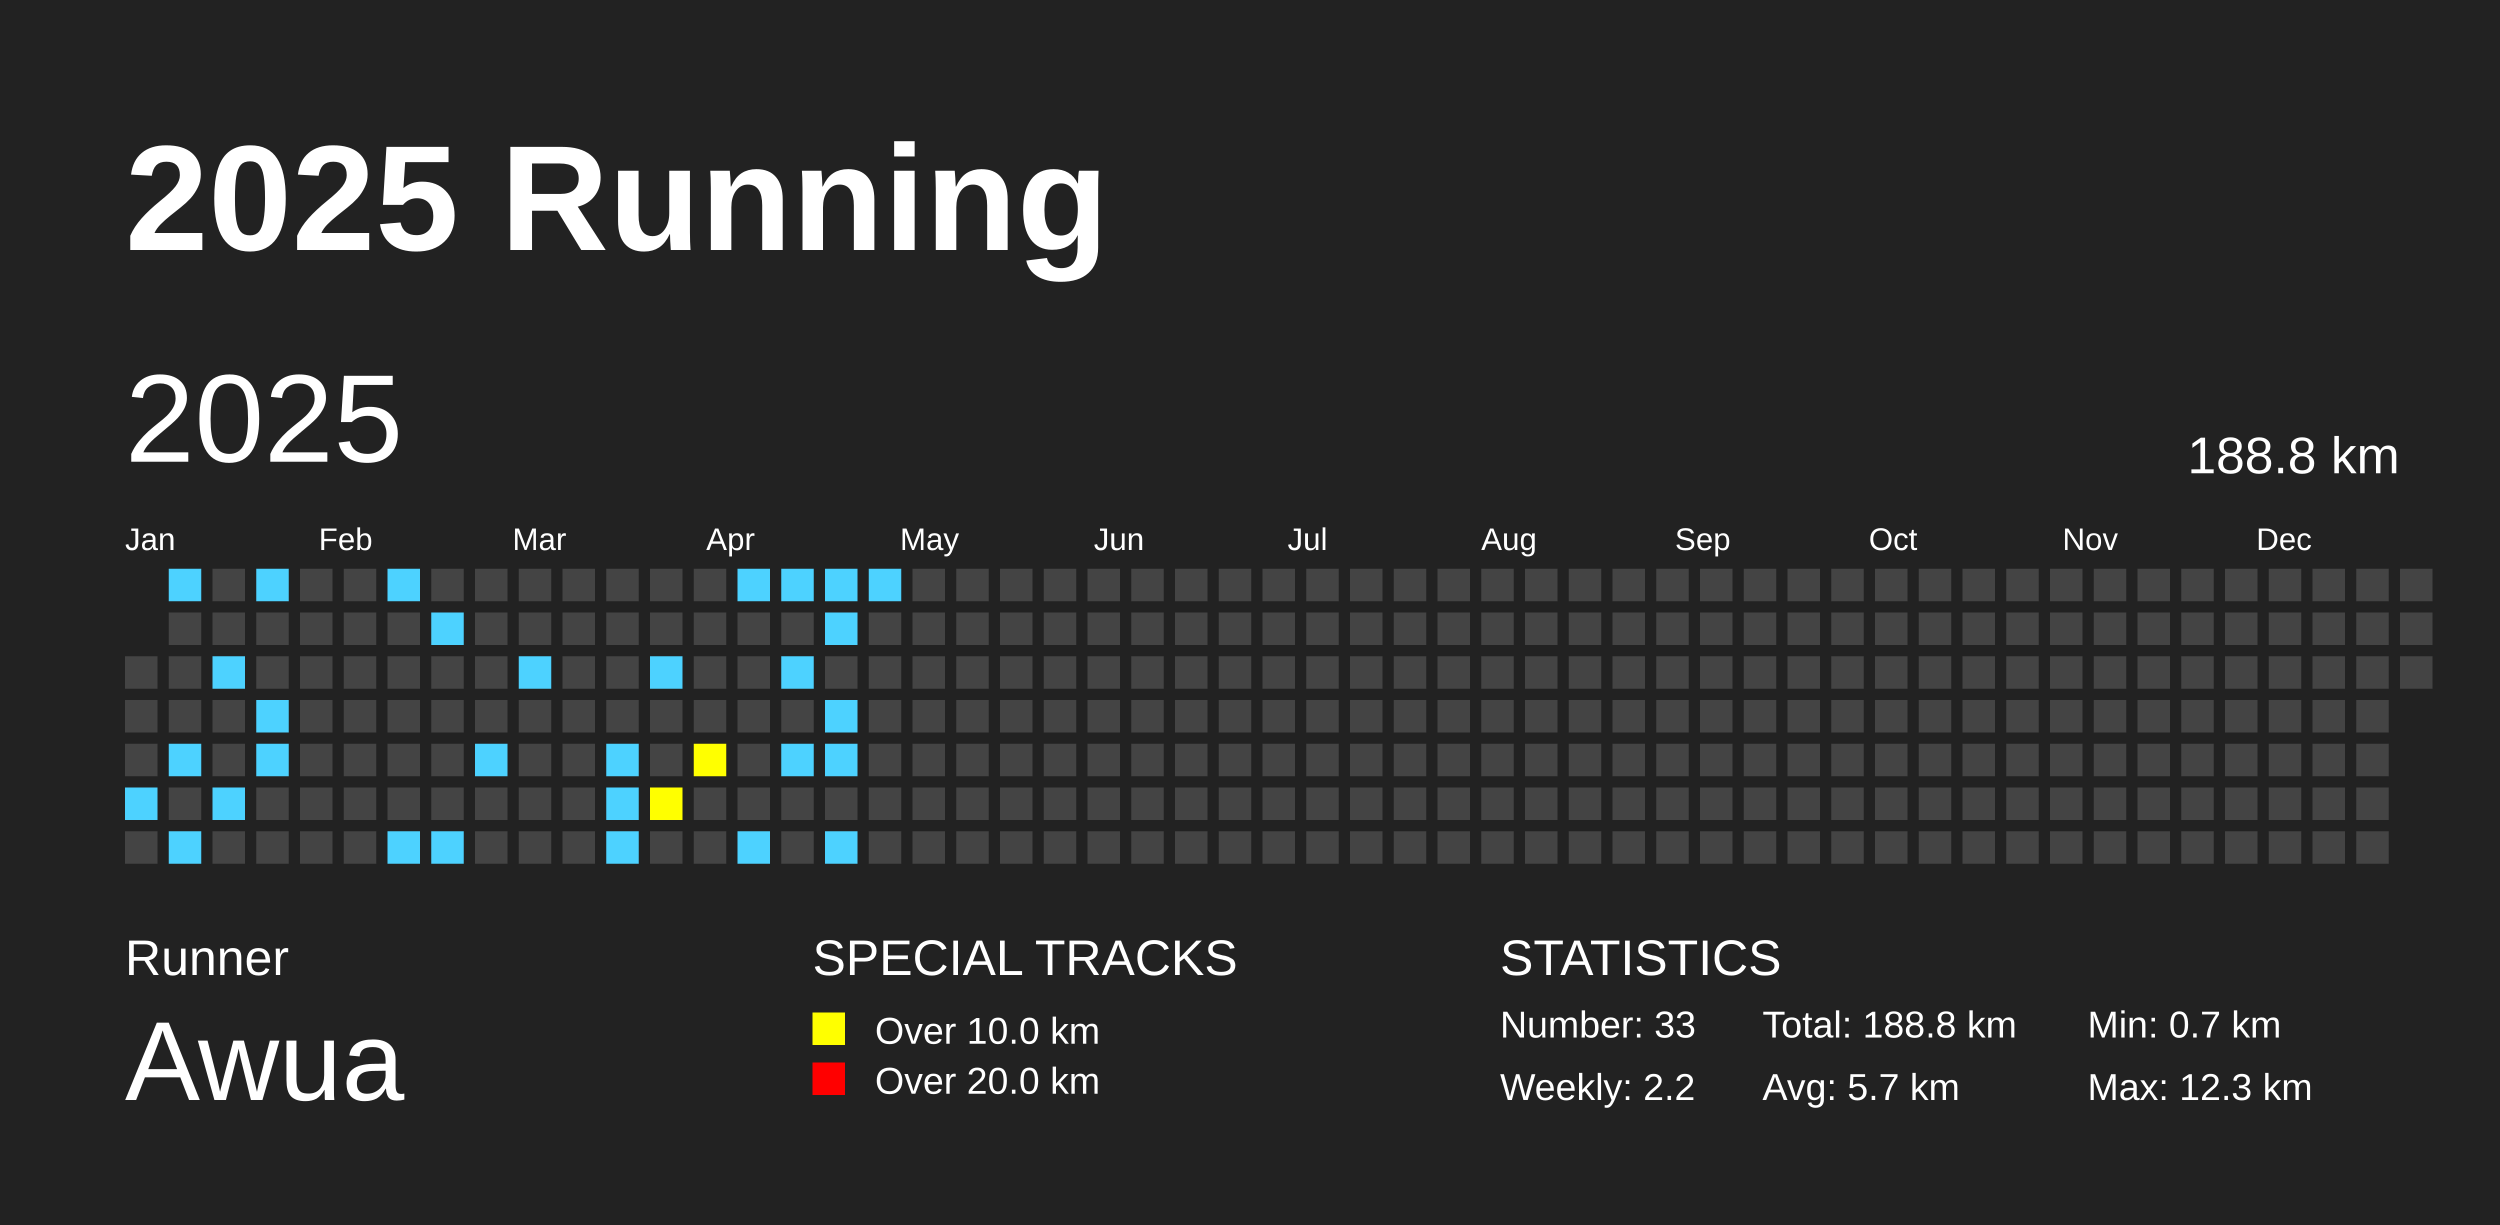
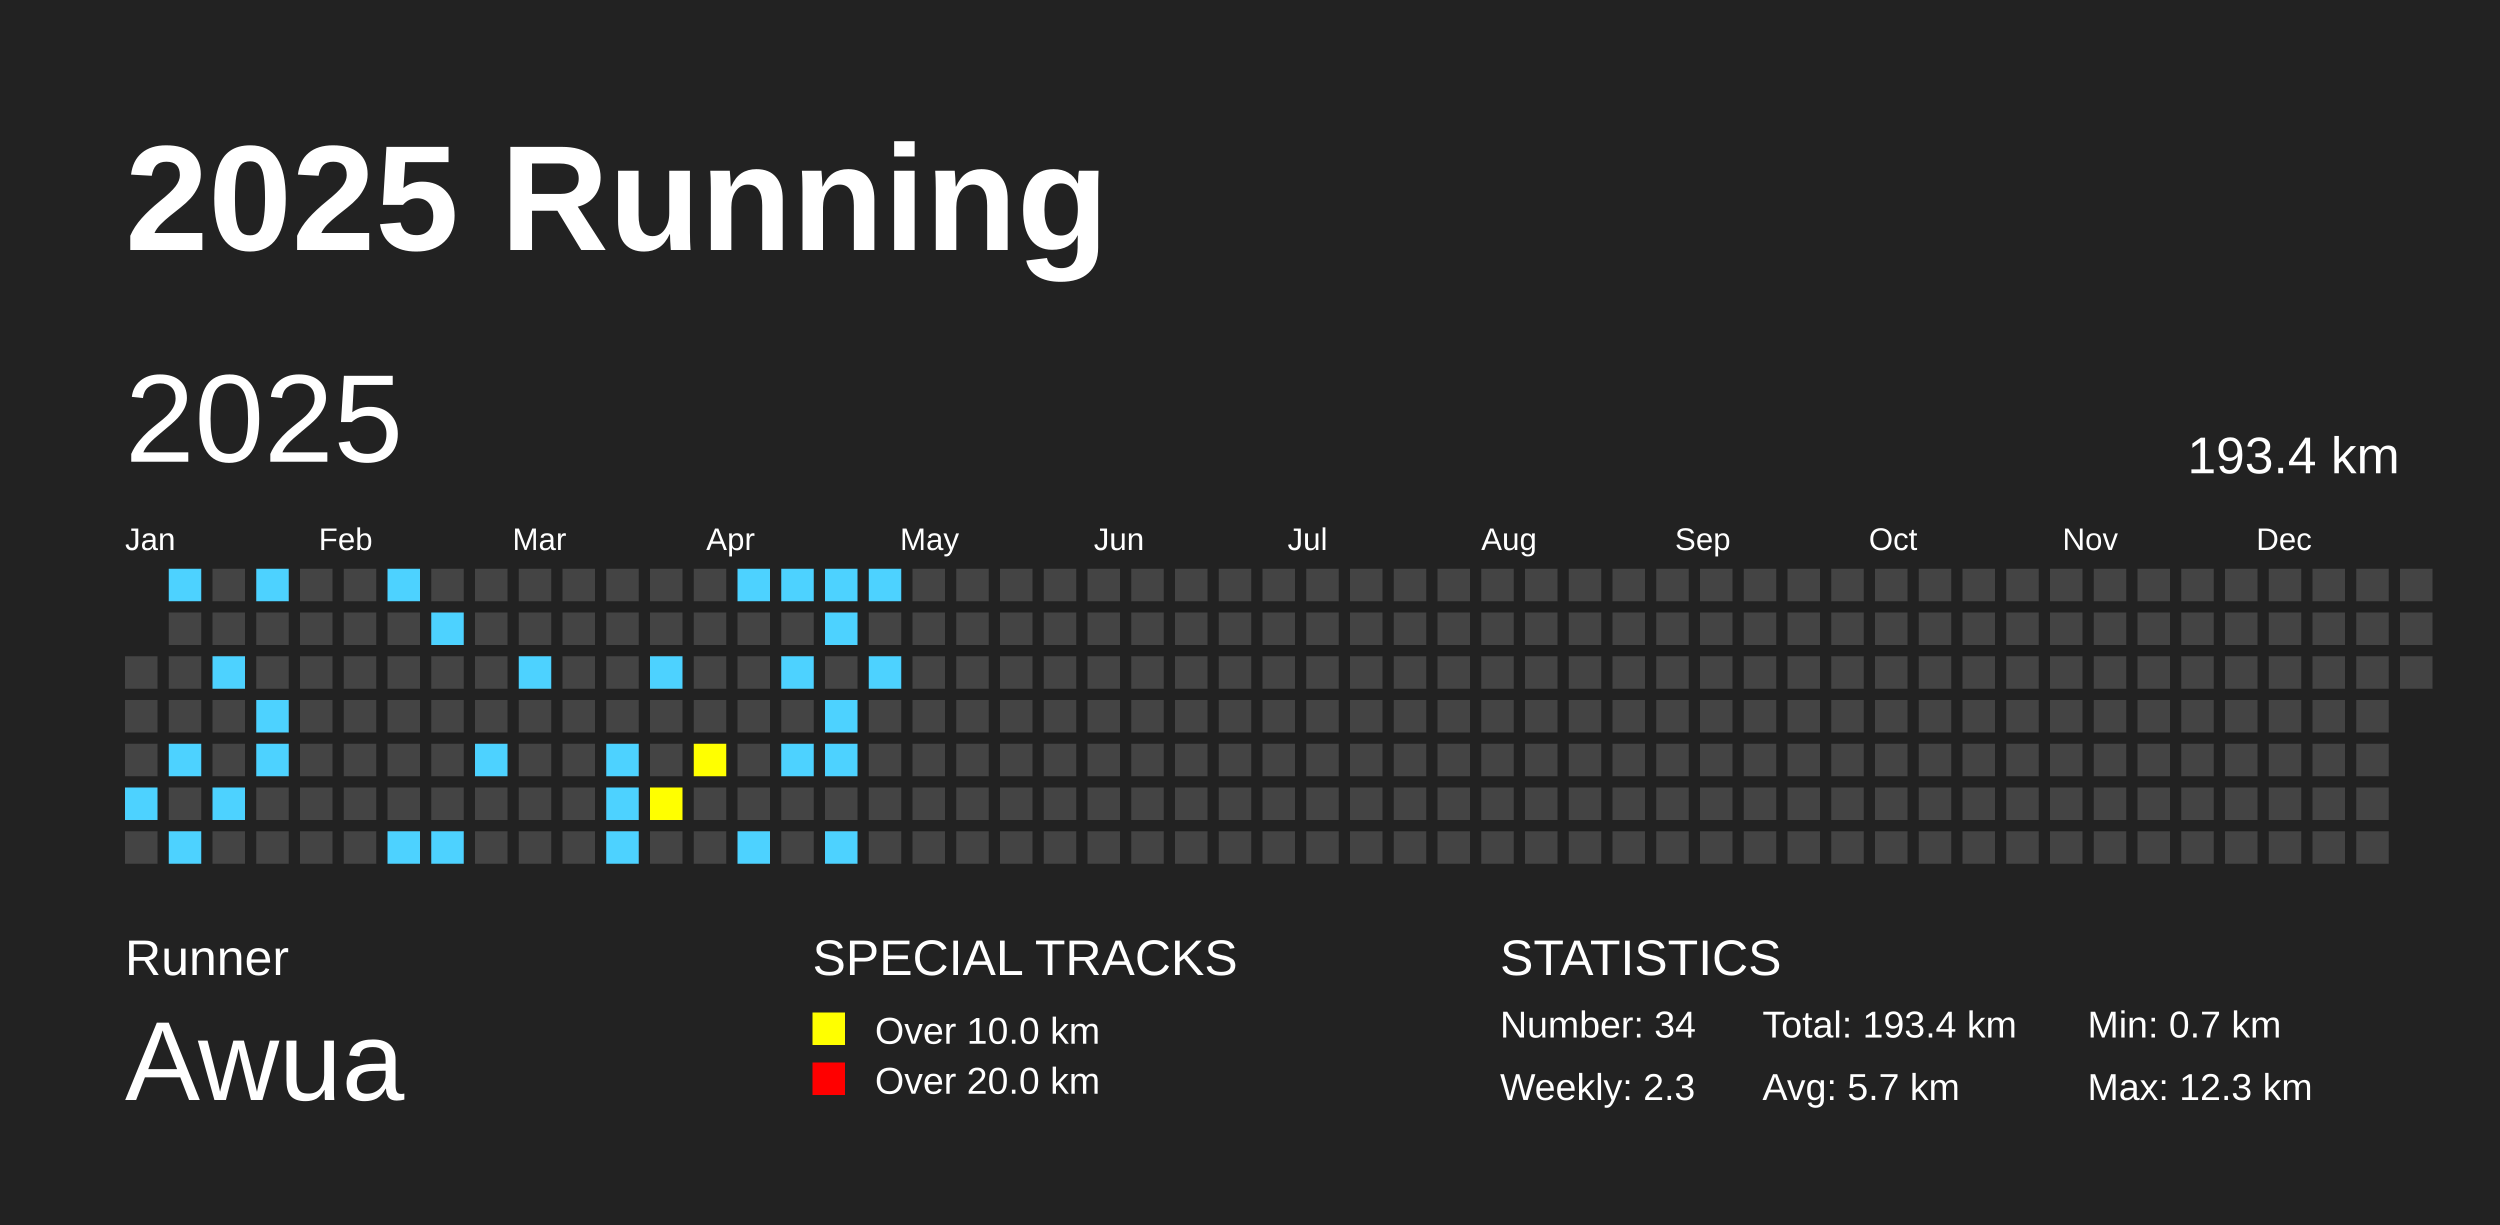
<svg xmlns="http://www.w3.org/2000/svg" baseProfile="full" height="98mm" version="1.1" viewBox="0,0,200,98" width="200mm">
  <defs />
  <rect fill="#222222" height="98" width="200" x="0" y="0" />
  <text fill="#FFFFFF" style="font-size:12px; font-family:Arial; font-weight:bold;" x="10" y="20">2025 Running</text>
  <text fill="#FFFFFF" style="font-size:4px; font-family:Arial" x="10" y="78">Runner</text>
  <text fill="#FFFFFF" style="font-size:9px; font-family:Arial" x="10" y="88">Awua</text>
  <text fill="#FFFFFF" style="font-size:4px; font-family:Arial" x="65" y="78">SPECIAL TRACKS</text>
  <rect fill="yellow" height="2.6" width="2.6" x="65" y="81" />
  <text fill="#FFFFFF" style="font-size:3px; font-family:Arial" x="70" y="83.5">Over 10.0 km</text>
  <rect fill="red" height="2.6" width="2.6" x="65" y="85" />
  <text fill="#FFFFFF" style="font-size:3px; font-family:Arial" x="70" y="87.5">Over 20.0 km</text>
  <text fill="#FFFFFF" style="font-size:4px; font-family:Arial" x="120" y="78">STATISTICS</text>
-   <text fill="#FFFFFF" style="font-size:3px; font-family:Arial" x="120" y="83">Number: 33</text>
-   <text fill="#FFFFFF" style="font-size:3px; font-family:Arial" x="120" y="88">Weekly: 2.2</text>
-   <text fill="#FFFFFF" style="font-size:3px; font-family:Arial" x="141" y="83">Total: 188.8 km</text>
+   <text fill="#FFFFFF" style="font-size:3px; font-family:Arial" x="120" y="83">Number: 34</text>
+   <text fill="#FFFFFF" style="font-size:3px; font-family:Arial" x="120" y="88">Weekly: 2.3</text>
+   <text fill="#FFFFFF" style="font-size:3px; font-family:Arial" x="141" y="83">Total: 193.4 km</text>
  <text fill="#FFFFFF" style="font-size:3px; font-family:Arial" x="141" y="88">Avg: 5.7 km</text>
  <text fill="#FFFFFF" style="font-size:3px; font-family:Arial" x="167" y="83">Min: 0.7 km</text>
  <text fill="#FFFFFF" style="font-size:3px; font-family:Arial" x="167" y="88">Max: 12.3 km</text>
  <text dominant-baseline="hanging" fill="#FFFFFF" style="font-size:10.0px; font-family:Arial;" x="10" y="30">2025</text>
-   <text dominant-baseline="hanging" fill="#FFFFFF" style="font-size:4.125px; font-family:Arial;" x="175" y="35">188.8 km</text>
+   <text dominant-baseline="hanging" fill="#FFFFFF" style="font-size:4.125px; font-family:Arial;" x="175" y="35">193.4 km</text>
  <text fill="#FFFFFF" style="font-size:2.5px; font-family:Arial" x="10.0" y="44">Jan</text>
  <text fill="#FFFFFF" style="font-size:2.5px; font-family:Arial" x="25.5" y="44">Feb</text>
  <text fill="#FFFFFF" style="font-size:2.5px; font-family:Arial" x="41.0" y="44">Mar</text>
  <text fill="#FFFFFF" style="font-size:2.5px; font-family:Arial" x="56.5" y="44">Apr</text>
  <text fill="#FFFFFF" style="font-size:2.5px; font-family:Arial" x="72.0" y="44">May</text>
  <text fill="#FFFFFF" style="font-size:2.5px; font-family:Arial" x="87.5" y="44">Jun</text>
  <text fill="#FFFFFF" style="font-size:2.5px; font-family:Arial" x="103.0" y="44">Jul</text>
  <text fill="#FFFFFF" style="font-size:2.5px; font-family:Arial" x="118.5" y="44">Aug</text>
  <text fill="#FFFFFF" style="font-size:2.5px; font-family:Arial" x="134.0" y="44">Sep</text>
  <text fill="#FFFFFF" style="font-size:2.5px; font-family:Arial" x="149.5" y="44">Oct</text>
  <text fill="#FFFFFF" style="font-size:2.5px; font-family:Arial" x="165.0" y="44">Nov</text>
  <text fill="#FFFFFF" style="font-size:2.5px; font-family:Arial" x="180.5" y="44">Dec</text>
  <rect fill="#444444" height="2.6" width="2.6" x="10.0" y="52.5" />
  <rect fill="#444444" height="2.6" width="2.6" x="10.0" y="56.0" />
  <rect fill="#444444" height="2.6" width="2.6" x="10.0" y="59.5" />
  <rect fill="#4DD2FF" height="2.6" width="2.6" x="10.0" y="63.0" />
  <rect fill="#444444" height="2.6" width="2.6" x="10.0" y="66.5" />
  <rect fill="#4DD2FF" height="2.6" width="2.6" x="13.5" y="45.5" />
  <rect fill="#444444" height="2.6" width="2.6" x="13.5" y="49.0" />
  <rect fill="#444444" height="2.6" width="2.6" x="13.5" y="52.5" />
  <rect fill="#444444" height="2.6" width="2.6" x="13.5" y="56.0" />
  <rect fill="#4DD2FF" height="2.6" width="2.6" x="13.5" y="59.5" />
  <rect fill="#444444" height="2.6" width="2.6" x="13.5" y="63.0" />
  <rect fill="#4DD2FF" height="2.6" width="2.6" x="13.5" y="66.5" />
  <rect fill="#444444" height="2.6" width="2.6" x="17.0" y="45.5" />
  <rect fill="#444444" height="2.6" width="2.6" x="17.0" y="49.0" />
  <rect fill="#4DD2FF" height="2.6" width="2.6" x="17.0" y="52.5" />
  <rect fill="#444444" height="2.6" width="2.6" x="17.0" y="56.0" />
  <rect fill="#444444" height="2.6" width="2.6" x="17.0" y="59.5" />
  <rect fill="#4DD2FF" height="2.6" width="2.6" x="17.0" y="63.0" />
  <rect fill="#444444" height="2.6" width="2.6" x="17.0" y="66.5" />
  <rect fill="#4DD2FF" height="2.6" width="2.6" x="20.5" y="45.5" />
  <rect fill="#444444" height="2.6" width="2.6" x="20.5" y="49.0" />
  <rect fill="#444444" height="2.6" width="2.6" x="20.5" y="52.5" />
  <rect fill="#4DD2FF" height="2.6" width="2.6" x="20.5" y="56.0" />
  <rect fill="#4DD2FF" height="2.6" width="2.6" x="20.5" y="59.5" />
  <rect fill="#444444" height="2.6" width="2.6" x="20.5" y="63.0" />
  <rect fill="#444444" height="2.6" width="2.6" x="20.5" y="66.5" />
  <rect fill="#444444" height="2.6" width="2.6" x="24.0" y="45.5" />
  <rect fill="#444444" height="2.6" width="2.6" x="24.0" y="49.0" />
  <rect fill="#444444" height="2.6" width="2.6" x="24.0" y="52.5" />
  <rect fill="#444444" height="2.6" width="2.6" x="24.0" y="56.0" />
  <rect fill="#444444" height="2.6" width="2.6" x="24.0" y="59.5" />
  <rect fill="#444444" height="2.6" width="2.6" x="24.0" y="63.0" />
  <rect fill="#444444" height="2.6" width="2.6" x="24.0" y="66.5" />
  <rect fill="#444444" height="2.6" width="2.6" x="27.5" y="45.5" />
  <rect fill="#444444" height="2.6" width="2.6" x="27.5" y="49.0" />
  <rect fill="#444444" height="2.6" width="2.6" x="27.5" y="52.5" />
  <rect fill="#444444" height="2.6" width="2.6" x="27.5" y="56.0" />
  <rect fill="#444444" height="2.6" width="2.6" x="27.5" y="59.5" />
  <rect fill="#444444" height="2.6" width="2.6" x="27.5" y="63.0" />
  <rect fill="#444444" height="2.6" width="2.6" x="27.5" y="66.5" />
  <rect fill="#4DD2FF" height="2.6" width="2.6" x="31.0" y="45.5" />
  <rect fill="#444444" height="2.6" width="2.6" x="31.0" y="49.0" />
  <rect fill="#444444" height="2.6" width="2.6" x="31.0" y="52.5" />
  <rect fill="#444444" height="2.6" width="2.6" x="31.0" y="56.0" />
  <rect fill="#444444" height="2.6" width="2.6" x="31.0" y="59.5" />
  <rect fill="#444444" height="2.6" width="2.6" x="31.0" y="63.0" />
  <rect fill="#4DD2FF" height="2.6" width="2.6" x="31.0" y="66.5" />
  <rect fill="#444444" height="2.6" width="2.6" x="34.5" y="45.5" />
  <rect fill="#4DD2FF" height="2.6" width="2.6" x="34.5" y="49.0" />
  <rect fill="#444444" height="2.6" width="2.6" x="34.5" y="52.5" />
  <rect fill="#444444" height="2.6" width="2.6" x="34.5" y="56.0" />
  <rect fill="#444444" height="2.6" width="2.6" x="34.5" y="59.5" />
  <rect fill="#444444" height="2.6" width="2.6" x="34.5" y="63.0" />
  <rect fill="#4DD2FF" height="2.6" width="2.6" x="34.5" y="66.5" />
  <rect fill="#444444" height="2.6" width="2.6" x="38.0" y="45.5" />
  <rect fill="#444444" height="2.6" width="2.6" x="38.0" y="49.0" />
  <rect fill="#444444" height="2.6" width="2.6" x="38.0" y="52.5" />
  <rect fill="#444444" height="2.6" width="2.6" x="38.0" y="56.0" />
  <rect fill="#4DD2FF" height="2.6" width="2.6" x="38.0" y="59.5" />
  <rect fill="#444444" height="2.6" width="2.6" x="38.0" y="63.0" />
  <rect fill="#444444" height="2.6" width="2.6" x="38.0" y="66.5" />
  <rect fill="#444444" height="2.6" width="2.6" x="41.5" y="45.5" />
  <rect fill="#444444" height="2.6" width="2.6" x="41.5" y="49.0" />
  <rect fill="#4DD2FF" height="2.6" width="2.6" x="41.5" y="52.5" />
  <rect fill="#444444" height="2.6" width="2.6" x="41.5" y="56.0" />
  <rect fill="#444444" height="2.6" width="2.6" x="41.5" y="59.5" />
  <rect fill="#444444" height="2.6" width="2.6" x="41.5" y="63.0" />
  <rect fill="#444444" height="2.6" width="2.6" x="41.5" y="66.5" />
  <rect fill="#444444" height="2.6" width="2.6" x="45.0" y="45.5" />
  <rect fill="#444444" height="2.6" width="2.6" x="45.0" y="49.0" />
  <rect fill="#444444" height="2.6" width="2.6" x="45.0" y="52.5" />
  <rect fill="#444444" height="2.6" width="2.6" x="45.0" y="56.0" />
  <rect fill="#444444" height="2.6" width="2.6" x="45.0" y="59.5" />
  <rect fill="#444444" height="2.6" width="2.6" x="45.0" y="63.0" />
  <rect fill="#444444" height="2.6" width="2.6" x="45.0" y="66.5" />
  <rect fill="#444444" height="2.6" width="2.6" x="48.5" y="45.5" />
  <rect fill="#444444" height="2.6" width="2.6" x="48.5" y="49.0" />
  <rect fill="#444444" height="2.6" width="2.6" x="48.5" y="52.5" />
  <rect fill="#444444" height="2.6" width="2.6" x="48.5" y="56.0" />
  <rect fill="#4DD2FF" height="2.6" width="2.6" x="48.5" y="59.5" />
  <rect fill="#4DD2FF" height="2.6" width="2.6" x="48.5" y="63.0" />
  <rect fill="#4DD2FF" height="2.6" width="2.6" x="48.5" y="66.5" />
  <rect fill="#444444" height="2.6" width="2.6" x="52.0" y="45.5" />
  <rect fill="#444444" height="2.6" width="2.6" x="52.0" y="49.0" />
  <rect fill="#4DD2FF" height="2.6" width="2.6" x="52.0" y="52.5" />
  <rect fill="#444444" height="2.6" width="2.6" x="52.0" y="56.0" />
  <rect fill="#444444" height="2.6" width="2.6" x="52.0" y="59.5" />
  <rect fill="yellow" height="2.6" width="2.6" x="52.0" y="63.0" />
  <rect fill="#444444" height="2.6" width="2.6" x="52.0" y="66.5" />
  <rect fill="#444444" height="2.6" width="2.6" x="55.5" y="45.5" />
  <rect fill="#444444" height="2.6" width="2.6" x="55.5" y="49.0" />
  <rect fill="#444444" height="2.6" width="2.6" x="55.5" y="52.5" />
  <rect fill="#444444" height="2.6" width="2.6" x="55.5" y="56.0" />
  <rect fill="yellow" height="2.6" width="2.6" x="55.5" y="59.5" />
  <rect fill="#444444" height="2.6" width="2.6" x="55.5" y="63.0" />
  <rect fill="#444444" height="2.6" width="2.6" x="55.5" y="66.5" />
  <rect fill="#4DD2FF" height="2.6" width="2.6" x="59.0" y="45.5" />
  <rect fill="#444444" height="2.6" width="2.6" x="59.0" y="49.0" />
  <rect fill="#444444" height="2.6" width="2.6" x="59.0" y="52.5" />
  <rect fill="#444444" height="2.6" width="2.6" x="59.0" y="56.0" />
  <rect fill="#444444" height="2.6" width="2.6" x="59.0" y="59.5" />
  <rect fill="#444444" height="2.6" width="2.6" x="59.0" y="63.0" />
  <rect fill="#4DD2FF" height="2.6" width="2.6" x="59.0" y="66.5" />
  <rect fill="#4DD2FF" height="2.6" width="2.6" x="62.5" y="45.5" />
  <rect fill="#444444" height="2.6" width="2.6" x="62.5" y="49.0" />
  <rect fill="#4DD2FF" height="2.6" width="2.6" x="62.5" y="52.5" />
  <rect fill="#444444" height="2.6" width="2.6" x="62.5" y="56.0" />
  <rect fill="#4DD2FF" height="2.6" width="2.6" x="62.5" y="59.5" />
  <rect fill="#444444" height="2.6" width="2.6" x="62.5" y="63.0" />
  <rect fill="#444444" height="2.6" width="2.6" x="62.5" y="66.5" />
  <rect fill="#4DD2FF" height="2.6" width="2.6" x="66.0" y="45.5" />
  <rect fill="#4DD2FF" height="2.6" width="2.6" x="66.0" y="49.0" />
  <rect fill="#444444" height="2.6" width="2.6" x="66.0" y="52.5" />
  <rect fill="#4DD2FF" height="2.6" width="2.6" x="66.0" y="56.0" />
  <rect fill="#4DD2FF" height="2.6" width="2.6" x="66.0" y="59.5" />
  <rect fill="#444444" height="2.6" width="2.6" x="66.0" y="63.0" />
  <rect fill="#4DD2FF" height="2.6" width="2.6" x="66.0" y="66.5" />
  <rect fill="#4DD2FF" height="2.6" width="2.6" x="69.5" y="45.5" />
  <rect fill="#444444" height="2.6" width="2.6" x="69.5" y="49.0" />
-   <rect fill="#444444" height="2.6" width="2.6" x="69.5" y="52.5" />
+   <rect fill="#4DD2FF" height="2.6" width="2.6" x="69.5" y="52.5" />
  <rect fill="#444444" height="2.6" width="2.6" x="69.5" y="56.0" />
  <rect fill="#444444" height="2.6" width="2.6" x="69.5" y="59.5" />
  <rect fill="#444444" height="2.6" width="2.6" x="69.5" y="63.0" />
  <rect fill="#444444" height="2.6" width="2.6" x="69.5" y="66.5" />
  <rect fill="#444444" height="2.6" width="2.6" x="73.0" y="45.5" />
  <rect fill="#444444" height="2.6" width="2.6" x="73.0" y="49.0" />
  <rect fill="#444444" height="2.6" width="2.6" x="73.0" y="52.5" />
  <rect fill="#444444" height="2.6" width="2.6" x="73.0" y="56.0" />
  <rect fill="#444444" height="2.6" width="2.6" x="73.0" y="59.5" />
  <rect fill="#444444" height="2.6" width="2.6" x="73.0" y="63.0" />
  <rect fill="#444444" height="2.6" width="2.6" x="73.0" y="66.5" />
  <rect fill="#444444" height="2.6" width="2.6" x="76.5" y="45.5" />
  <rect fill="#444444" height="2.6" width="2.6" x="76.5" y="49.0" />
  <rect fill="#444444" height="2.6" width="2.6" x="76.5" y="52.5" />
  <rect fill="#444444" height="2.6" width="2.6" x="76.5" y="56.0" />
  <rect fill="#444444" height="2.6" width="2.6" x="76.5" y="59.5" />
  <rect fill="#444444" height="2.6" width="2.6" x="76.5" y="63.0" />
  <rect fill="#444444" height="2.6" width="2.6" x="76.5" y="66.5" />
  <rect fill="#444444" height="2.6" width="2.6" x="80.0" y="45.5" />
  <rect fill="#444444" height="2.6" width="2.6" x="80.0" y="49.0" />
  <rect fill="#444444" height="2.6" width="2.6" x="80.0" y="52.5" />
  <rect fill="#444444" height="2.6" width="2.6" x="80.0" y="56.0" />
  <rect fill="#444444" height="2.6" width="2.6" x="80.0" y="59.5" />
  <rect fill="#444444" height="2.6" width="2.6" x="80.0" y="63.0" />
  <rect fill="#444444" height="2.6" width="2.6" x="80.0" y="66.5" />
  <rect fill="#444444" height="2.6" width="2.6" x="83.5" y="45.5" />
  <rect fill="#444444" height="2.6" width="2.6" x="83.5" y="49.0" />
  <rect fill="#444444" height="2.6" width="2.6" x="83.5" y="52.5" />
  <rect fill="#444444" height="2.6" width="2.6" x="83.5" y="56.0" />
  <rect fill="#444444" height="2.6" width="2.6" x="83.5" y="59.5" />
  <rect fill="#444444" height="2.6" width="2.6" x="83.5" y="63.0" />
  <rect fill="#444444" height="2.6" width="2.6" x="83.5" y="66.5" />
  <rect fill="#444444" height="2.6" width="2.6" x="87.0" y="45.5" />
  <rect fill="#444444" height="2.6" width="2.6" x="87.0" y="49.0" />
  <rect fill="#444444" height="2.6" width="2.6" x="87.0" y="52.5" />
  <rect fill="#444444" height="2.6" width="2.6" x="87.0" y="56.0" />
  <rect fill="#444444" height="2.6" width="2.6" x="87.0" y="59.5" />
  <rect fill="#444444" height="2.6" width="2.6" x="87.0" y="63.0" />
  <rect fill="#444444" height="2.6" width="2.6" x="87.0" y="66.5" />
  <rect fill="#444444" height="2.6" width="2.6" x="90.5" y="45.5" />
  <rect fill="#444444" height="2.6" width="2.6" x="90.5" y="49.0" />
  <rect fill="#444444" height="2.6" width="2.6" x="90.5" y="52.5" />
  <rect fill="#444444" height="2.6" width="2.6" x="90.5" y="56.0" />
  <rect fill="#444444" height="2.6" width="2.6" x="90.5" y="59.5" />
  <rect fill="#444444" height="2.6" width="2.6" x="90.5" y="63.0" />
  <rect fill="#444444" height="2.6" width="2.6" x="90.5" y="66.5" />
  <rect fill="#444444" height="2.6" width="2.6" x="94.0" y="45.5" />
  <rect fill="#444444" height="2.6" width="2.6" x="94.0" y="49.0" />
  <rect fill="#444444" height="2.6" width="2.6" x="94.0" y="52.5" />
  <rect fill="#444444" height="2.6" width="2.6" x="94.0" y="56.0" />
  <rect fill="#444444" height="2.6" width="2.6" x="94.0" y="59.5" />
  <rect fill="#444444" height="2.6" width="2.6" x="94.0" y="63.0" />
  <rect fill="#444444" height="2.6" width="2.6" x="94.0" y="66.5" />
  <rect fill="#444444" height="2.6" width="2.6" x="97.5" y="45.5" />
  <rect fill="#444444" height="2.6" width="2.6" x="97.5" y="49.0" />
  <rect fill="#444444" height="2.6" width="2.6" x="97.5" y="52.5" />
  <rect fill="#444444" height="2.6" width="2.6" x="97.5" y="56.0" />
  <rect fill="#444444" height="2.6" width="2.6" x="97.5" y="59.5" />
  <rect fill="#444444" height="2.6" width="2.6" x="97.5" y="63.0" />
  <rect fill="#444444" height="2.6" width="2.6" x="97.5" y="66.5" />
  <rect fill="#444444" height="2.6" width="2.6" x="101.0" y="45.5" />
  <rect fill="#444444" height="2.6" width="2.6" x="101.0" y="49.0" />
  <rect fill="#444444" height="2.6" width="2.6" x="101.0" y="52.5" />
  <rect fill="#444444" height="2.6" width="2.6" x="101.0" y="56.0" />
  <rect fill="#444444" height="2.6" width="2.6" x="101.0" y="59.5" />
  <rect fill="#444444" height="2.6" width="2.6" x="101.0" y="63.0" />
  <rect fill="#444444" height="2.6" width="2.6" x="101.0" y="66.5" />
  <rect fill="#444444" height="2.6" width="2.6" x="104.5" y="45.5" />
  <rect fill="#444444" height="2.6" width="2.6" x="104.5" y="49.0" />
  <rect fill="#444444" height="2.6" width="2.6" x="104.5" y="52.5" />
  <rect fill="#444444" height="2.6" width="2.6" x="104.5" y="56.0" />
  <rect fill="#444444" height="2.6" width="2.6" x="104.5" y="59.5" />
  <rect fill="#444444" height="2.6" width="2.6" x="104.5" y="63.0" />
  <rect fill="#444444" height="2.6" width="2.6" x="104.5" y="66.5" />
  <rect fill="#444444" height="2.6" width="2.6" x="108.0" y="45.5" />
  <rect fill="#444444" height="2.6" width="2.6" x="108.0" y="49.0" />
  <rect fill="#444444" height="2.6" width="2.6" x="108.0" y="52.5" />
  <rect fill="#444444" height="2.6" width="2.6" x="108.0" y="56.0" />
  <rect fill="#444444" height="2.6" width="2.6" x="108.0" y="59.5" />
  <rect fill="#444444" height="2.6" width="2.6" x="108.0" y="63.0" />
  <rect fill="#444444" height="2.6" width="2.6" x="108.0" y="66.5" />
  <rect fill="#444444" height="2.6" width="2.6" x="111.5" y="45.5" />
  <rect fill="#444444" height="2.6" width="2.6" x="111.5" y="49.0" />
  <rect fill="#444444" height="2.6" width="2.6" x="111.5" y="52.5" />
  <rect fill="#444444" height="2.6" width="2.6" x="111.5" y="56.0" />
  <rect fill="#444444" height="2.6" width="2.6" x="111.5" y="59.5" />
  <rect fill="#444444" height="2.6" width="2.6" x="111.5" y="63.0" />
  <rect fill="#444444" height="2.6" width="2.6" x="111.5" y="66.5" />
  <rect fill="#444444" height="2.6" width="2.6" x="115.0" y="45.5" />
  <rect fill="#444444" height="2.6" width="2.6" x="115.0" y="49.0" />
  <rect fill="#444444" height="2.6" width="2.6" x="115.0" y="52.5" />
  <rect fill="#444444" height="2.6" width="2.6" x="115.0" y="56.0" />
  <rect fill="#444444" height="2.6" width="2.6" x="115.0" y="59.5" />
  <rect fill="#444444" height="2.6" width="2.6" x="115.0" y="63.0" />
  <rect fill="#444444" height="2.6" width="2.6" x="115.0" y="66.5" />
  <rect fill="#444444" height="2.6" width="2.6" x="118.5" y="45.5" />
  <rect fill="#444444" height="2.6" width="2.6" x="118.5" y="49.0" />
  <rect fill="#444444" height="2.6" width="2.6" x="118.5" y="52.5" />
  <rect fill="#444444" height="2.6" width="2.6" x="118.5" y="56.0" />
  <rect fill="#444444" height="2.6" width="2.6" x="118.5" y="59.5" />
  <rect fill="#444444" height="2.6" width="2.6" x="118.5" y="63.0" />
  <rect fill="#444444" height="2.6" width="2.6" x="118.5" y="66.5" />
  <rect fill="#444444" height="2.6" width="2.6" x="122.0" y="45.5" />
  <rect fill="#444444" height="2.6" width="2.6" x="122.0" y="49.0" />
  <rect fill="#444444" height="2.6" width="2.6" x="122.0" y="52.5" />
  <rect fill="#444444" height="2.6" width="2.6" x="122.0" y="56.0" />
  <rect fill="#444444" height="2.6" width="2.6" x="122.0" y="59.5" />
  <rect fill="#444444" height="2.6" width="2.6" x="122.0" y="63.0" />
  <rect fill="#444444" height="2.6" width="2.6" x="122.0" y="66.5" />
  <rect fill="#444444" height="2.6" width="2.6" x="125.5" y="45.5" />
  <rect fill="#444444" height="2.6" width="2.6" x="125.5" y="49.0" />
  <rect fill="#444444" height="2.6" width="2.6" x="125.5" y="52.5" />
  <rect fill="#444444" height="2.6" width="2.6" x="125.5" y="56.0" />
  <rect fill="#444444" height="2.6" width="2.6" x="125.5" y="59.5" />
  <rect fill="#444444" height="2.6" width="2.6" x="125.5" y="63.0" />
  <rect fill="#444444" height="2.6" width="2.6" x="125.5" y="66.5" />
  <rect fill="#444444" height="2.6" width="2.6" x="129.0" y="45.5" />
  <rect fill="#444444" height="2.6" width="2.6" x="129.0" y="49.0" />
  <rect fill="#444444" height="2.6" width="2.6" x="129.0" y="52.5" />
  <rect fill="#444444" height="2.6" width="2.6" x="129.0" y="56.0" />
  <rect fill="#444444" height="2.6" width="2.6" x="129.0" y="59.5" />
  <rect fill="#444444" height="2.6" width="2.6" x="129.0" y="63.0" />
  <rect fill="#444444" height="2.6" width="2.6" x="129.0" y="66.5" />
  <rect fill="#444444" height="2.6" width="2.6" x="132.5" y="45.5" />
  <rect fill="#444444" height="2.6" width="2.6" x="132.5" y="49.0" />
  <rect fill="#444444" height="2.6" width="2.6" x="132.5" y="52.5" />
  <rect fill="#444444" height="2.6" width="2.6" x="132.5" y="56.0" />
  <rect fill="#444444" height="2.6" width="2.6" x="132.5" y="59.5" />
  <rect fill="#444444" height="2.6" width="2.6" x="132.5" y="63.0" />
  <rect fill="#444444" height="2.6" width="2.6" x="132.5" y="66.5" />
  <rect fill="#444444" height="2.6" width="2.6" x="136.0" y="45.5" />
  <rect fill="#444444" height="2.6" width="2.6" x="136.0" y="49.0" />
  <rect fill="#444444" height="2.6" width="2.6" x="136.0" y="52.5" />
  <rect fill="#444444" height="2.6" width="2.6" x="136.0" y="56.0" />
  <rect fill="#444444" height="2.6" width="2.6" x="136.0" y="59.5" />
  <rect fill="#444444" height="2.6" width="2.6" x="136.0" y="63.0" />
  <rect fill="#444444" height="2.6" width="2.6" x="136.0" y="66.5" />
  <rect fill="#444444" height="2.6" width="2.6" x="139.5" y="45.5" />
  <rect fill="#444444" height="2.6" width="2.6" x="139.5" y="49.0" />
  <rect fill="#444444" height="2.6" width="2.6" x="139.5" y="52.5" />
  <rect fill="#444444" height="2.6" width="2.6" x="139.5" y="56.0" />
  <rect fill="#444444" height="2.6" width="2.6" x="139.5" y="59.5" />
  <rect fill="#444444" height="2.6" width="2.6" x="139.5" y="63.0" />
  <rect fill="#444444" height="2.6" width="2.6" x="139.5" y="66.5" />
  <rect fill="#444444" height="2.6" width="2.6" x="143.0" y="45.5" />
  <rect fill="#444444" height="2.6" width="2.6" x="143.0" y="49.0" />
  <rect fill="#444444" height="2.6" width="2.6" x="143.0" y="52.5" />
  <rect fill="#444444" height="2.6" width="2.6" x="143.0" y="56.0" />
  <rect fill="#444444" height="2.6" width="2.6" x="143.0" y="59.5" />
  <rect fill="#444444" height="2.6" width="2.6" x="143.0" y="63.0" />
  <rect fill="#444444" height="2.6" width="2.6" x="143.0" y="66.5" />
  <rect fill="#444444" height="2.6" width="2.6" x="146.5" y="45.5" />
  <rect fill="#444444" height="2.6" width="2.6" x="146.5" y="49.0" />
  <rect fill="#444444" height="2.6" width="2.6" x="146.5" y="52.5" />
  <rect fill="#444444" height="2.6" width="2.6" x="146.5" y="56.0" />
  <rect fill="#444444" height="2.6" width="2.6" x="146.5" y="59.5" />
  <rect fill="#444444" height="2.6" width="2.6" x="146.5" y="63.0" />
  <rect fill="#444444" height="2.6" width="2.6" x="146.5" y="66.5" />
  <rect fill="#444444" height="2.6" width="2.6" x="150.0" y="45.5" />
  <rect fill="#444444" height="2.6" width="2.6" x="150.0" y="49.0" />
  <rect fill="#444444" height="2.6" width="2.6" x="150.0" y="52.5" />
  <rect fill="#444444" height="2.6" width="2.6" x="150.0" y="56.0" />
  <rect fill="#444444" height="2.6" width="2.6" x="150.0" y="59.5" />
  <rect fill="#444444" height="2.6" width="2.6" x="150.0" y="63.0" />
  <rect fill="#444444" height="2.6" width="2.6" x="150.0" y="66.5" />
  <rect fill="#444444" height="2.6" width="2.6" x="153.5" y="45.5" />
  <rect fill="#444444" height="2.6" width="2.6" x="153.5" y="49.0" />
  <rect fill="#444444" height="2.6" width="2.6" x="153.5" y="52.5" />
  <rect fill="#444444" height="2.6" width="2.6" x="153.5" y="56.0" />
  <rect fill="#444444" height="2.6" width="2.6" x="153.5" y="59.5" />
  <rect fill="#444444" height="2.6" width="2.6" x="153.5" y="63.0" />
  <rect fill="#444444" height="2.6" width="2.6" x="153.5" y="66.5" />
  <rect fill="#444444" height="2.6" width="2.6" x="157.0" y="45.5" />
  <rect fill="#444444" height="2.6" width="2.6" x="157.0" y="49.0" />
  <rect fill="#444444" height="2.6" width="2.6" x="157.0" y="52.5" />
  <rect fill="#444444" height="2.6" width="2.6" x="157.0" y="56.0" />
  <rect fill="#444444" height="2.6" width="2.6" x="157.0" y="59.5" />
  <rect fill="#444444" height="2.6" width="2.6" x="157.0" y="63.0" />
  <rect fill="#444444" height="2.6" width="2.6" x="157.0" y="66.5" />
  <rect fill="#444444" height="2.6" width="2.6" x="160.5" y="45.5" />
  <rect fill="#444444" height="2.6" width="2.6" x="160.5" y="49.0" />
  <rect fill="#444444" height="2.6" width="2.6" x="160.5" y="52.5" />
  <rect fill="#444444" height="2.6" width="2.6" x="160.5" y="56.0" />
  <rect fill="#444444" height="2.6" width="2.6" x="160.5" y="59.5" />
  <rect fill="#444444" height="2.6" width="2.6" x="160.5" y="63.0" />
  <rect fill="#444444" height="2.6" width="2.6" x="160.5" y="66.5" />
  <rect fill="#444444" height="2.6" width="2.6" x="164.0" y="45.5" />
  <rect fill="#444444" height="2.6" width="2.6" x="164.0" y="49.0" />
  <rect fill="#444444" height="2.6" width="2.6" x="164.0" y="52.5" />
  <rect fill="#444444" height="2.6" width="2.6" x="164.0" y="56.0" />
  <rect fill="#444444" height="2.6" width="2.6" x="164.0" y="59.5" />
  <rect fill="#444444" height="2.6" width="2.6" x="164.0" y="63.0" />
  <rect fill="#444444" height="2.6" width="2.6" x="164.0" y="66.5" />
  <rect fill="#444444" height="2.6" width="2.6" x="167.5" y="45.5" />
  <rect fill="#444444" height="2.6" width="2.6" x="167.5" y="49.0" />
  <rect fill="#444444" height="2.6" width="2.6" x="167.5" y="52.5" />
  <rect fill="#444444" height="2.6" width="2.6" x="167.5" y="56.0" />
  <rect fill="#444444" height="2.6" width="2.6" x="167.5" y="59.5" />
  <rect fill="#444444" height="2.6" width="2.6" x="167.5" y="63.0" />
  <rect fill="#444444" height="2.6" width="2.6" x="167.5" y="66.5" />
  <rect fill="#444444" height="2.6" width="2.6" x="171.0" y="45.5" />
  <rect fill="#444444" height="2.6" width="2.6" x="171.0" y="49.0" />
  <rect fill="#444444" height="2.6" width="2.6" x="171.0" y="52.5" />
  <rect fill="#444444" height="2.6" width="2.6" x="171.0" y="56.0" />
  <rect fill="#444444" height="2.6" width="2.6" x="171.0" y="59.5" />
  <rect fill="#444444" height="2.6" width="2.6" x="171.0" y="63.0" />
  <rect fill="#444444" height="2.6" width="2.6" x="171.0" y="66.5" />
  <rect fill="#444444" height="2.6" width="2.6" x="174.5" y="45.5" />
  <rect fill="#444444" height="2.6" width="2.6" x="174.5" y="49.0" />
  <rect fill="#444444" height="2.6" width="2.6" x="174.5" y="52.5" />
  <rect fill="#444444" height="2.6" width="2.6" x="174.5" y="56.0" />
  <rect fill="#444444" height="2.6" width="2.6" x="174.5" y="59.5" />
  <rect fill="#444444" height="2.6" width="2.6" x="174.5" y="63.0" />
  <rect fill="#444444" height="2.6" width="2.6" x="174.5" y="66.5" />
  <rect fill="#444444" height="2.6" width="2.6" x="178.0" y="45.5" />
  <rect fill="#444444" height="2.6" width="2.6" x="178.0" y="49.0" />
  <rect fill="#444444" height="2.6" width="2.6" x="178.0" y="52.5" />
  <rect fill="#444444" height="2.6" width="2.6" x="178.0" y="56.0" />
  <rect fill="#444444" height="2.6" width="2.6" x="178.0" y="59.5" />
  <rect fill="#444444" height="2.6" width="2.6" x="178.0" y="63.0" />
  <rect fill="#444444" height="2.6" width="2.6" x="178.0" y="66.5" />
  <rect fill="#444444" height="2.6" width="2.6" x="181.5" y="45.5" />
  <rect fill="#444444" height="2.6" width="2.6" x="181.5" y="49.0" />
  <rect fill="#444444" height="2.6" width="2.6" x="181.5" y="52.5" />
  <rect fill="#444444" height="2.6" width="2.6" x="181.5" y="56.0" />
  <rect fill="#444444" height="2.6" width="2.6" x="181.5" y="59.5" />
  <rect fill="#444444" height="2.6" width="2.6" x="181.5" y="63.0" />
  <rect fill="#444444" height="2.6" width="2.6" x="181.5" y="66.5" />
  <rect fill="#444444" height="2.6" width="2.6" x="185.0" y="45.5" />
  <rect fill="#444444" height="2.6" width="2.6" x="185.0" y="49.0" />
  <rect fill="#444444" height="2.6" width="2.6" x="185.0" y="52.5" />
  <rect fill="#444444" height="2.6" width="2.6" x="185.0" y="56.0" />
  <rect fill="#444444" height="2.6" width="2.6" x="185.0" y="59.5" />
  <rect fill="#444444" height="2.6" width="2.6" x="185.0" y="63.0" />
  <rect fill="#444444" height="2.6" width="2.6" x="185.0" y="66.5" />
  <rect fill="#444444" height="2.6" width="2.6" x="188.5" y="45.5" />
  <rect fill="#444444" height="2.6" width="2.6" x="188.5" y="49.0" />
  <rect fill="#444444" height="2.6" width="2.6" x="188.5" y="52.5" />
  <rect fill="#444444" height="2.6" width="2.6" x="188.5" y="56.0" />
  <rect fill="#444444" height="2.6" width="2.6" x="188.5" y="59.5" />
  <rect fill="#444444" height="2.6" width="2.6" x="188.5" y="63.0" />
  <rect fill="#444444" height="2.6" width="2.6" x="188.5" y="66.5" />
  <rect fill="#444444" height="2.6" width="2.6" x="192.0" y="45.5" />
  <rect fill="#444444" height="2.6" width="2.6" x="192.0" y="49.0" />
  <rect fill="#444444" height="2.6" width="2.6" x="192.0" y="52.5" />
</svg>
